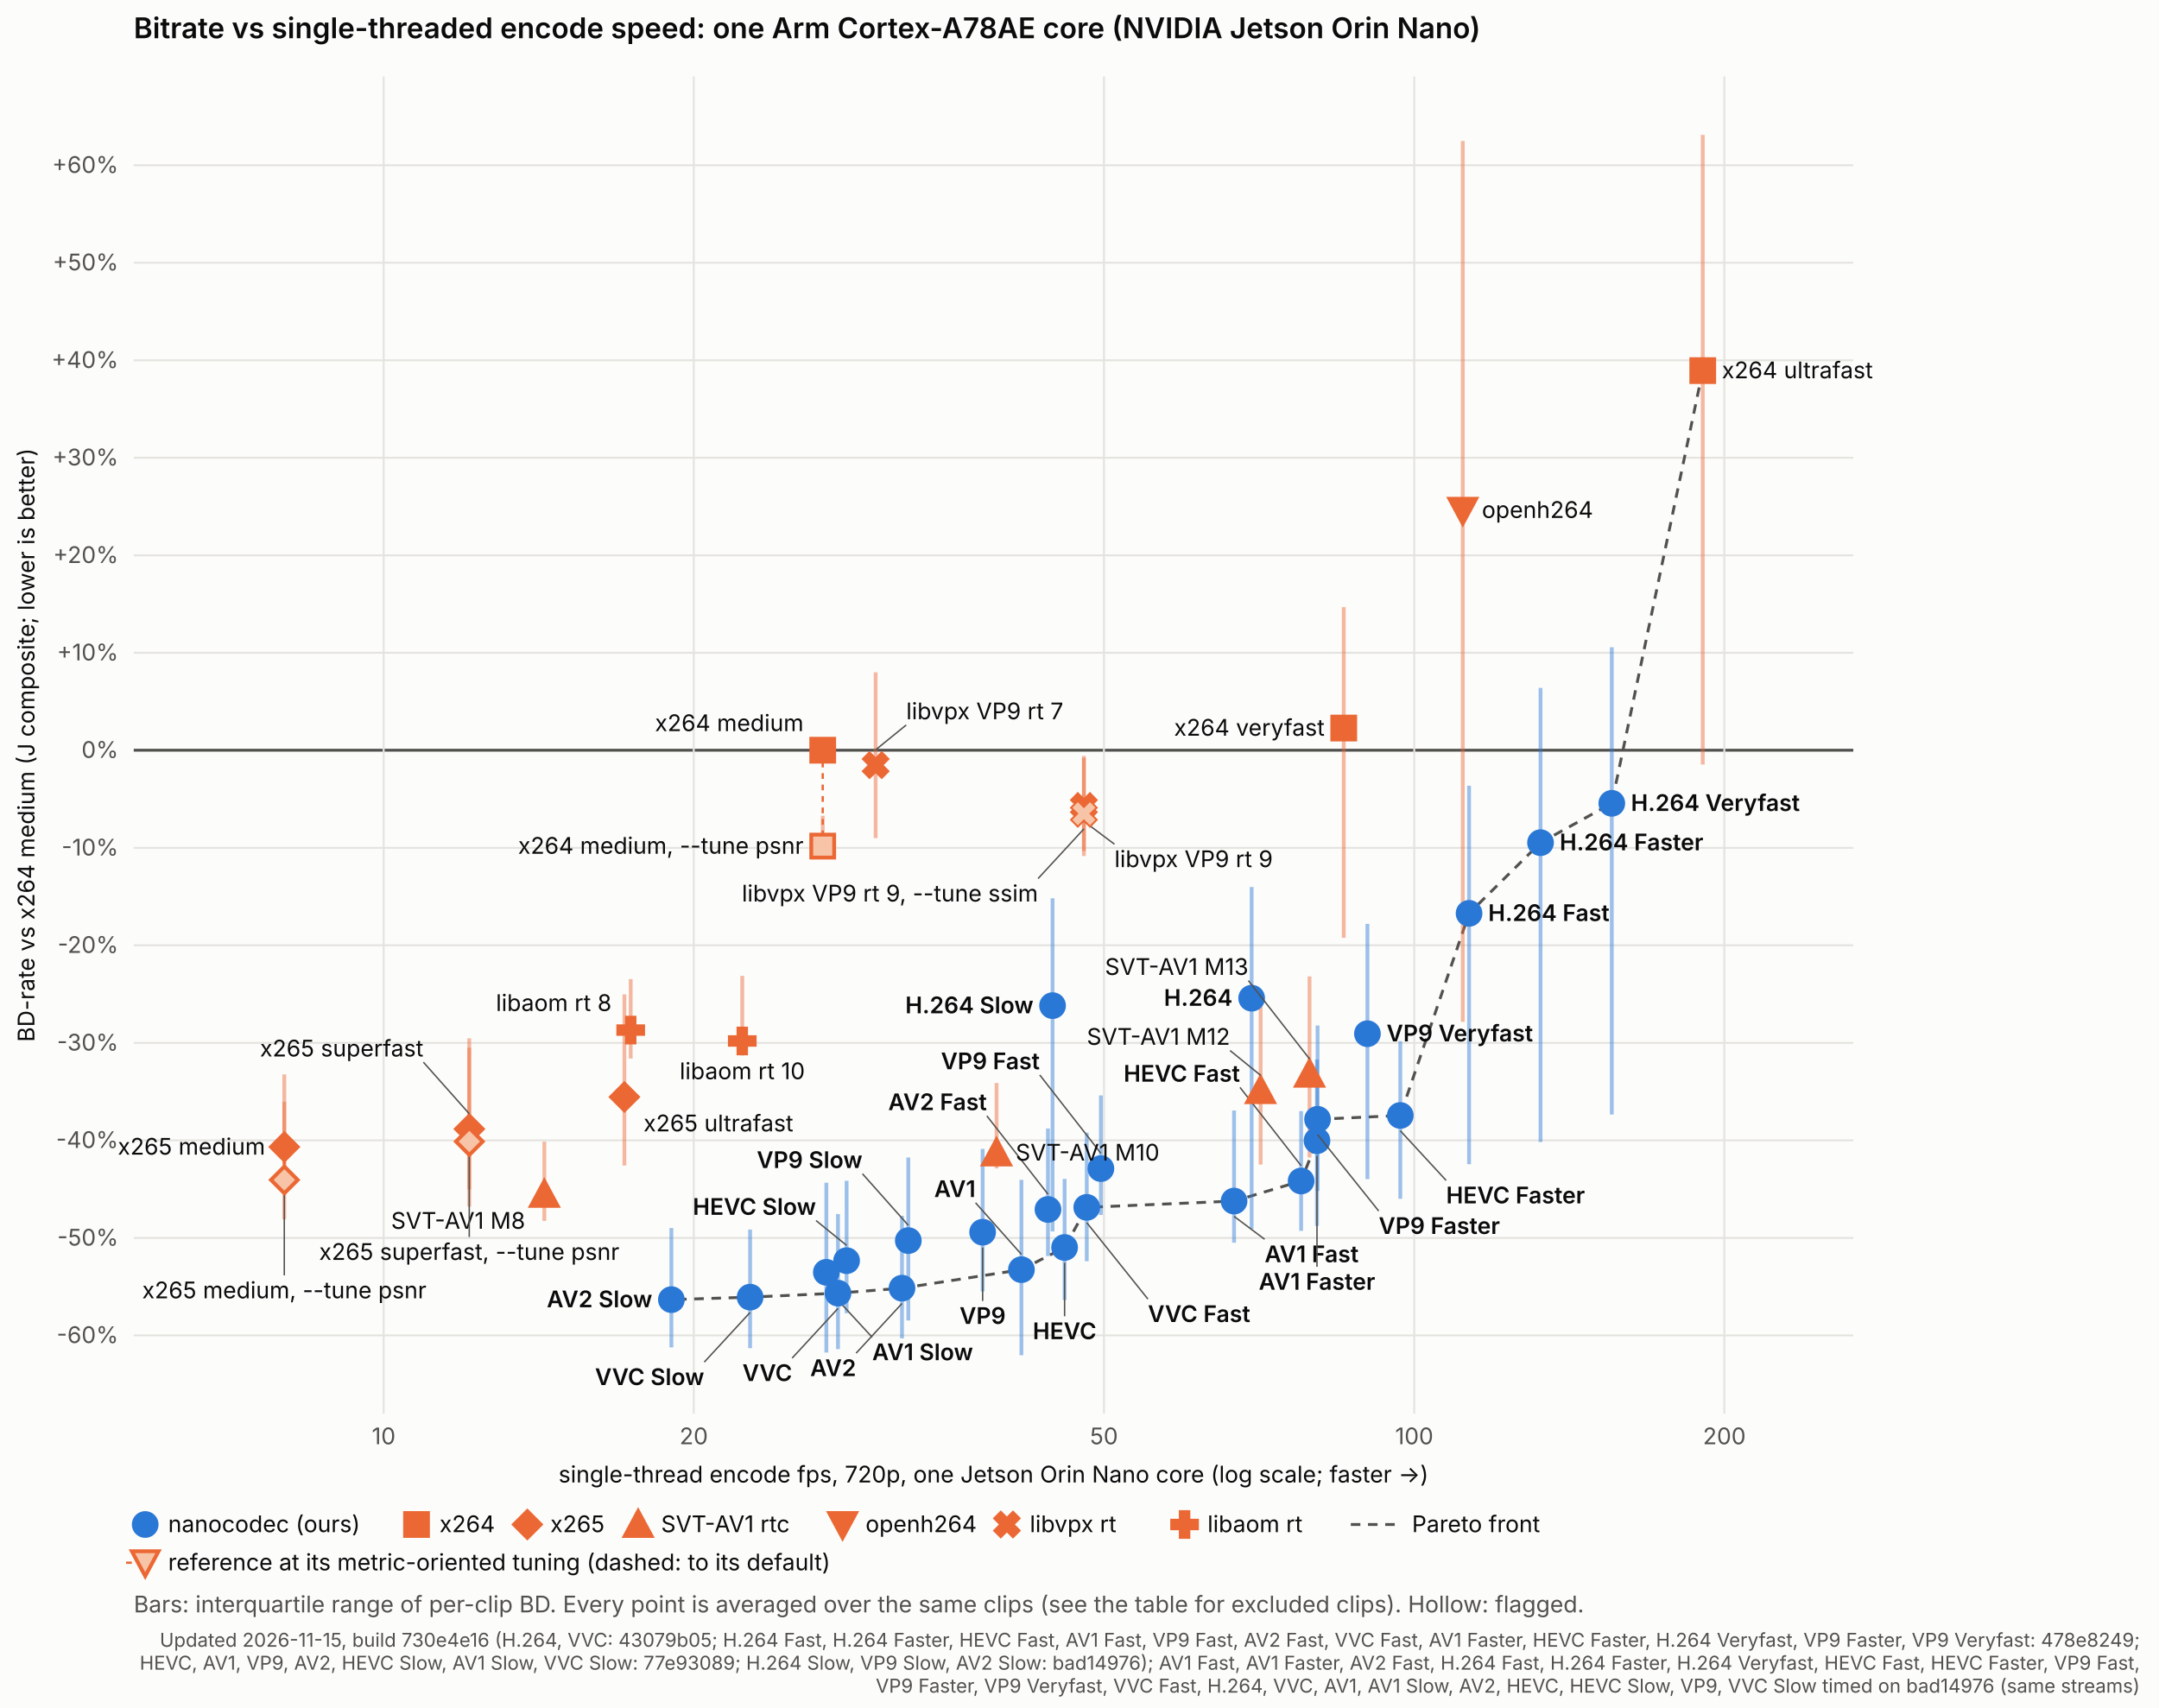
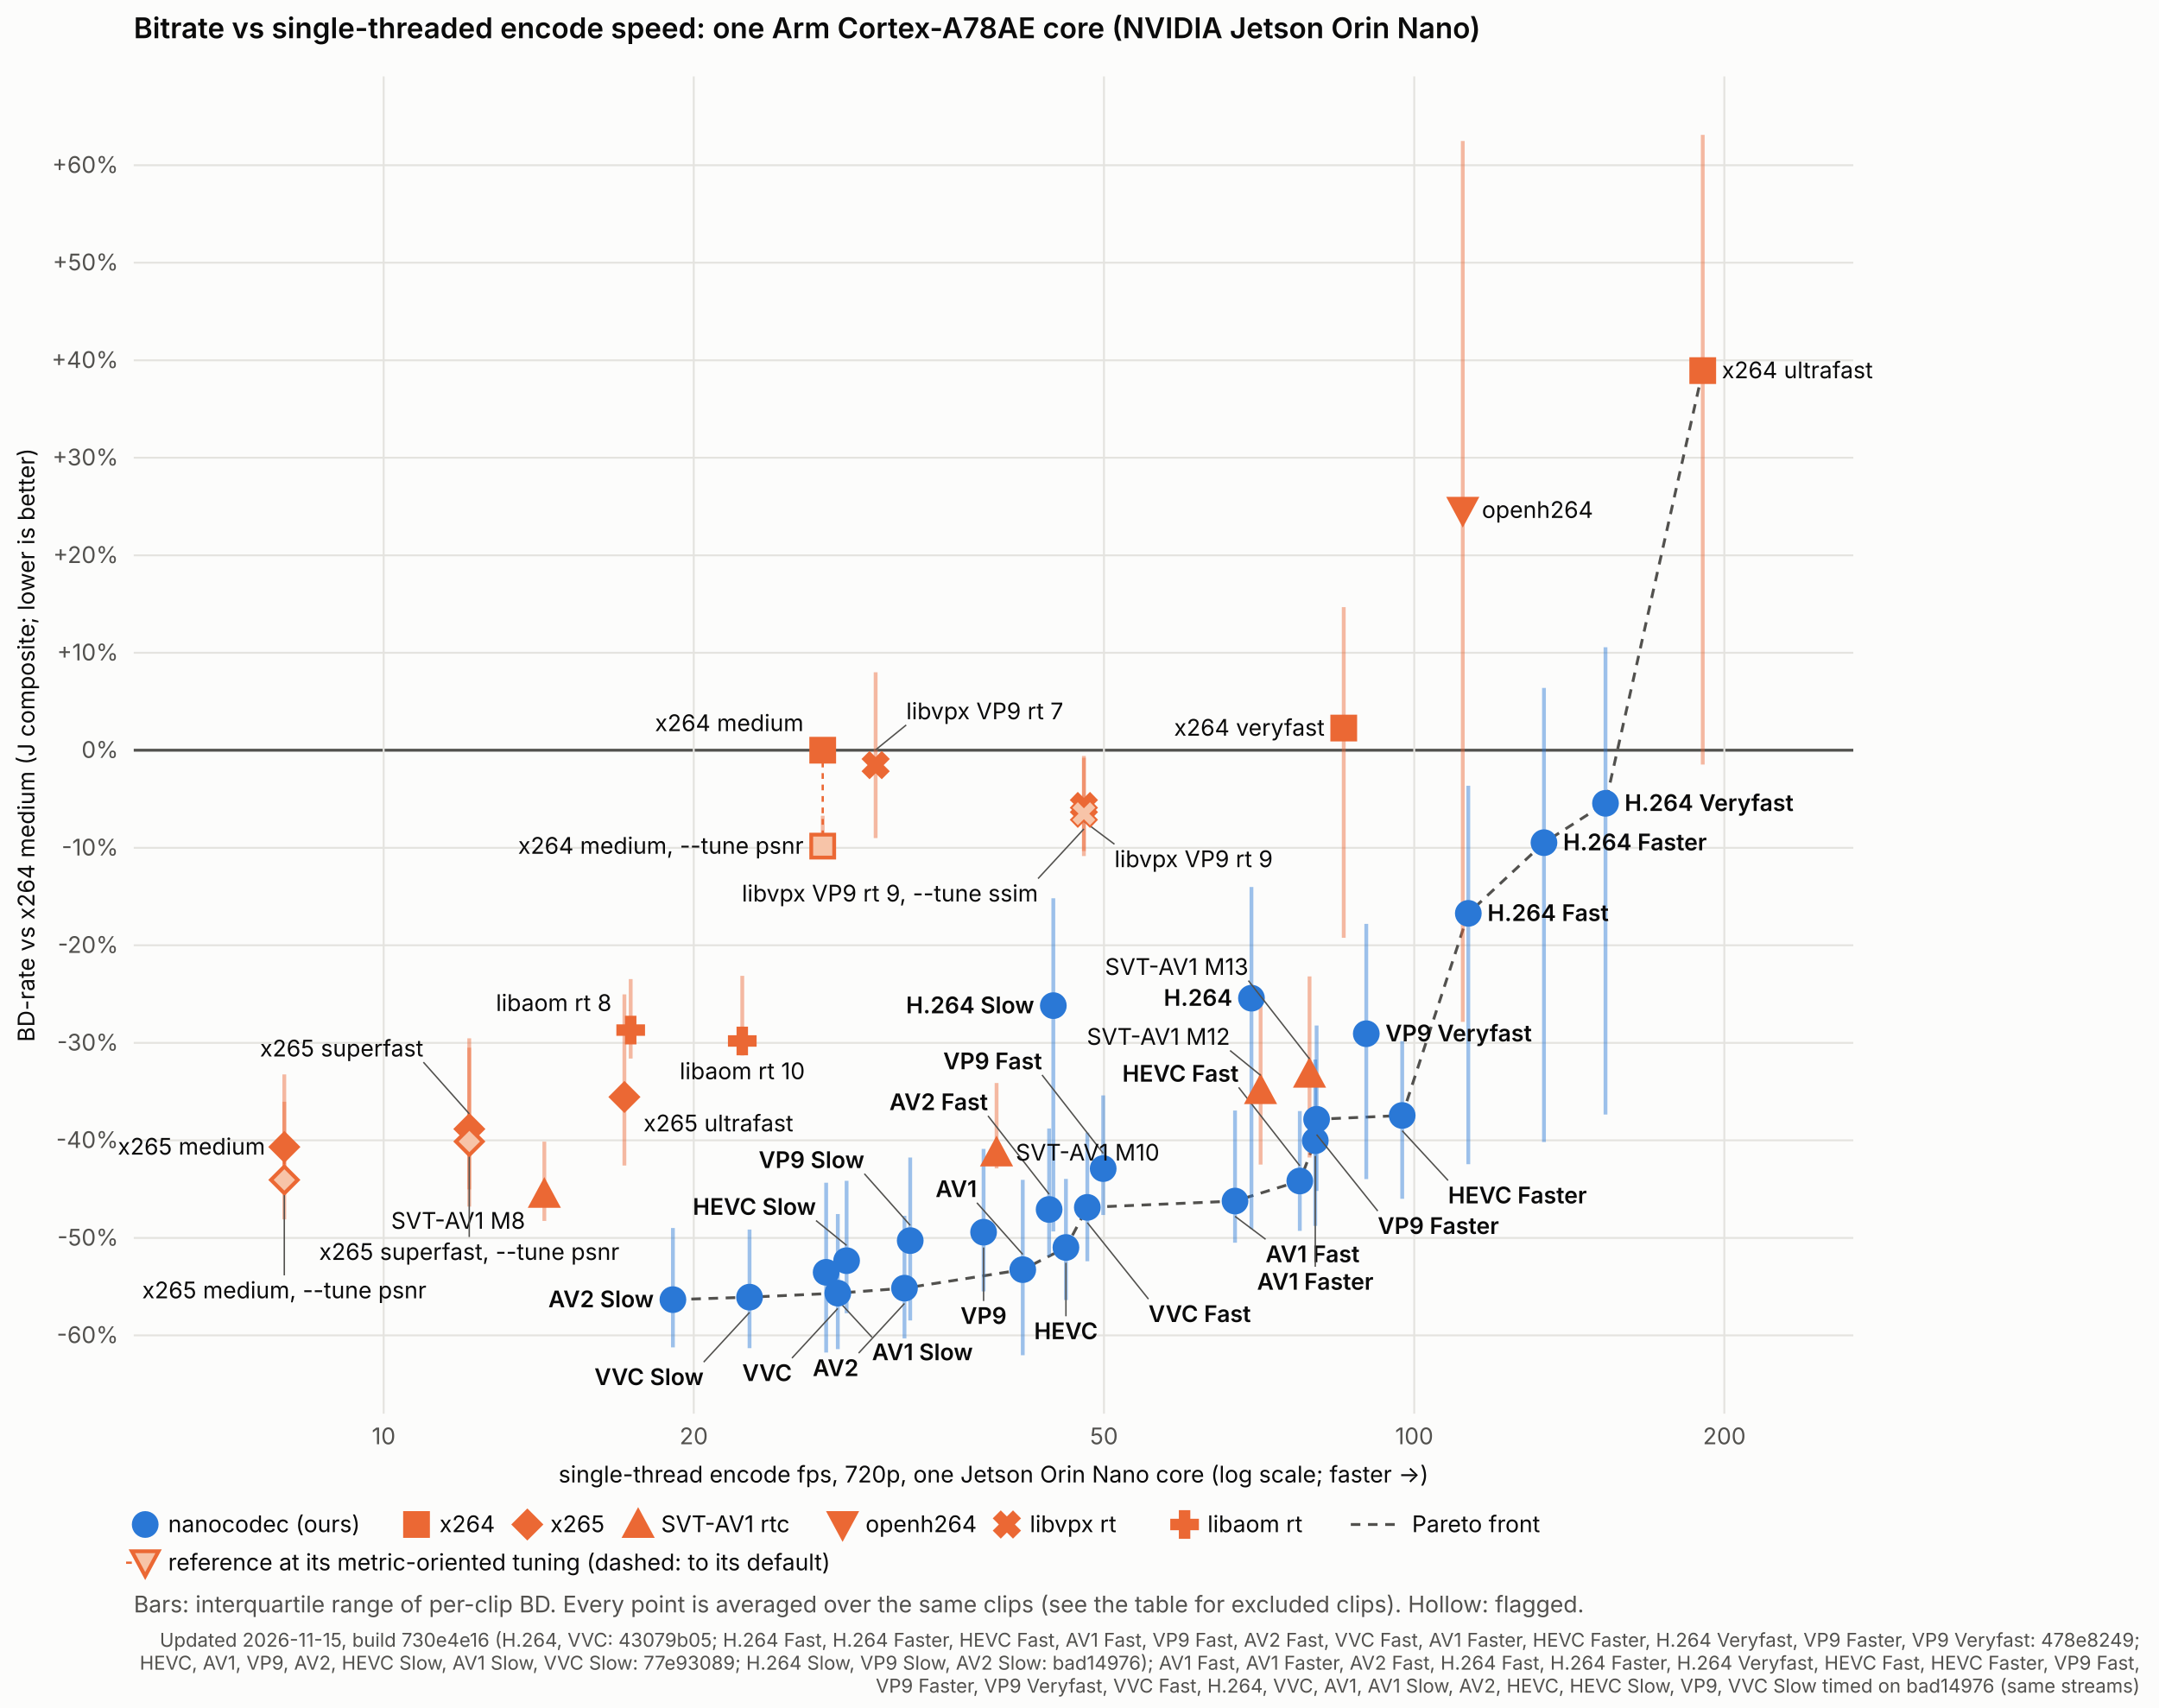
<svg xmlns="http://www.w3.org/2000/svg" viewBox="0 0 1130 894" width="1130" height="894" font-family="system-ui, -apple-system, Segoe UI, sans-serif" font-size="12">
  <rect width="1130" height="894" fill="#fcfcfb" />
  <text x="70" y="20" font-size="15" font-weight="600" fill="#0b0b0b">Bitrate vs single-threaded encode speed: one Arm Cortex-A78AE core (NVIDIA Jetson Orin Nano)</text>
  <text x="70" y="35" fill="#52514e" />
  <line x1="70" x2="970" y1="699.0" y2="699.0" stroke="#e4e3df" stroke-width="1" />
  <text x="62" y="703.0" text-anchor="end" fill="#52514e">-60%</text>
  <line x1="70" x2="970" y1="648.0" y2="648.0" stroke="#e4e3df" stroke-width="1" />
  <text x="62" y="652.0" text-anchor="end" fill="#52514e">-50%</text>
  <line x1="70" x2="970" y1="596.9" y2="596.9" stroke="#e4e3df" stroke-width="1" />
  <text x="62" y="600.9" text-anchor="end" fill="#52514e">-40%</text>
  <line x1="70" x2="970" y1="545.9" y2="545.9" stroke="#e4e3df" stroke-width="1" />
  <text x="62" y="549.9" text-anchor="end" fill="#52514e">-30%</text>
  <line x1="70" x2="970" y1="494.8" y2="494.8" stroke="#e4e3df" stroke-width="1" />
  <text x="62" y="498.8" text-anchor="end" fill="#52514e">-20%</text>
  <line x1="70" x2="970" y1="443.8" y2="443.8" stroke="#e4e3df" stroke-width="1" />
  <text x="62" y="447.8" text-anchor="end" fill="#52514e">-10%</text>
  <line x1="70" x2="970" y1="392.7" y2="392.7" stroke="#52514e" stroke-width="1.5" />
  <text x="62" y="396.7" text-anchor="end" fill="#52514e">0%</text>
  <line x1="70" x2="970" y1="341.7" y2="341.7" stroke="#e4e3df" stroke-width="1" />
  <text x="62" y="345.7" text-anchor="end" fill="#52514e">+10%</text>
  <line x1="70" x2="970" y1="290.7" y2="290.7" stroke="#e4e3df" stroke-width="1" />
  <text x="62" y="294.7" text-anchor="end" fill="#52514e">+20%</text>
  <line x1="70" x2="970" y1="239.6" y2="239.6" stroke="#e4e3df" stroke-width="1" />
  <text x="62" y="243.6" text-anchor="end" fill="#52514e">+30%</text>
  <line x1="70" x2="970" y1="188.6" y2="188.6" stroke="#e4e3df" stroke-width="1" />
  <text x="62" y="192.6" text-anchor="end" fill="#52514e">+40%</text>
  <line x1="70" x2="970" y1="137.5" y2="137.5" stroke="#e4e3df" stroke-width="1" />
  <text x="62" y="141.5" text-anchor="end" fill="#52514e">+50%</text>
  <line x1="70" x2="970" y1="86.5" y2="86.5" stroke="#e4e3df" stroke-width="1" />
  <text x="62" y="90.5" text-anchor="end" fill="#52514e">+60%</text>
  <line x1="200.8" x2="200.8" y1="40" y2="740" stroke="#e4e3df" />
  <text x="200.8" y="756" text-anchor="middle" fill="#52514e">10</text>
  <line x1="363.1" x2="363.1" y1="40" y2="740" stroke="#e4e3df" />
  <text x="363.1" y="756" text-anchor="middle" fill="#52514e">20</text>
  <line x1="577.8" x2="577.8" y1="40" y2="740" stroke="#e4e3df" />
  <text x="577.8" y="756" text-anchor="middle" fill="#52514e">50</text>
  <line x1="740.2" x2="740.2" y1="40" y2="740" stroke="#e4e3df" />
  <text x="740.2" y="756" text-anchor="middle" fill="#52514e">100</text>
  <line x1="902.5" x2="902.5" y1="40" y2="740" stroke="#e4e3df" />
  <text x="902.5" y="756" text-anchor="middle" fill="#52514e">200</text>
  <text x="520.0" y="776" text-anchor="middle" fill="#0b0b0b">single-thread encode fps, 720p, one Jetson Orin Nano core (log scale; faster →)</text>
  <text transform="translate(18,390.0) rotate(-90)" text-anchor="middle" fill="#0b0b0b">BD-rate vs x264 medium (J composite; lower is better)</text>
-   <polyline points="891.2,194.0 843.6,420.5 806.3,441.1 768.9,478.1 732.9,583.9 689.6,585.9 689.3,597.1 681.0,618.2 645.9,628.7 568.8,632.0 557.2,653.0 534.6,664.6 472.1,674.3 438.6,676.9 392.6,679.0 351.4,680.3" fill="none" stroke="#52514e" stroke-width="1.5" stroke-dasharray="5 4" />
+   <polyline points="891.2,194.0 840.3,420.5 808.1,441.1 768.5,478.1 733.9,583.9 689.1,585.9 688.4,597.1 680.3,618.2 646.4,628.7 569.1,632.0 557.9,653.0 535.3,664.6 473.4,674.3 438.5,676.9 392.3,679.0 352.2,680.3" fill="none" stroke="#52514e" stroke-width="1.5" stroke-dasharray="5 4" />
  <line x1="430.6" y1="392.7" x2="430.6" y2="442.9" stroke="#eb6834" stroke-width="1.2" stroke-dasharray="3 3" />
  <line x1="245.6" y1="591.0" x2="245.6" y2="597.5" stroke="#eb6834" stroke-width="1.2" stroke-dasharray="3 3" />
  <line x1="148.8" y1="600.4" x2="148.8" y2="617.6" stroke="#eb6834" stroke-width="1.2" stroke-dasharray="3 3" />
  <line x1="567.3" y1="421.9" x2="567.3" y2="425.9" stroke="#eb6834" stroke-width="1.2" stroke-dasharray="3 3" />
  <line x1="430.6" x2="430.6" y1="392.7" y2="392.7" stroke="#eb6834" stroke-opacity="0.45" stroke-width="2" />
-   <line x1="550.9" x2="550.9" y1="644.6" y2="470.2" stroke="#2a78d6" stroke-opacity="0.45" stroke-width="2" />
-   <line x1="655.1" x2="655.1" y1="643.3" y2="464.3" stroke="#2a78d6" stroke-opacity="0.45" stroke-width="2" />
-   <line x1="768.9" x2="768.9" y1="609.4" y2="411.3" stroke="#2a78d6" stroke-opacity="0.45" stroke-width="2" />
-   <line x1="806.3" x2="806.3" y1="597.8" y2="360.1" stroke="#2a78d6" stroke-opacity="0.45" stroke-width="2" />
-   <line x1="843.6" x2="843.6" y1="583.4" y2="338.8" stroke="#2a78d6" stroke-opacity="0.45" stroke-width="2" />
+   <line x1="551.3" x2="551.3" y1="644.6" y2="470.2" stroke="#2a78d6" stroke-opacity="0.45" stroke-width="2" />
+   <line x1="655.0" x2="655.0" y1="643.3" y2="464.3" stroke="#2a78d6" stroke-opacity="0.45" stroke-width="2" />
+   <line x1="768.5" x2="768.5" y1="609.4" y2="411.3" stroke="#2a78d6" stroke-opacity="0.45" stroke-width="2" />
+   <line x1="808.1" x2="808.1" y1="597.8" y2="360.1" stroke="#2a78d6" stroke-opacity="0.45" stroke-width="2" />
+   <line x1="840.3" x2="840.3" y1="583.4" y2="338.8" stroke="#2a78d6" stroke-opacity="0.45" stroke-width="2" />
  <line x1="443.1" x2="443.1" y1="687.4" y2="618.1" stroke="#2a78d6" stroke-opacity="0.45" stroke-width="2" />
-   <line x1="557.2" x2="557.2" y1="680.5" y2="617.1" stroke="#2a78d6" stroke-opacity="0.45" stroke-width="2" />
-   <line x1="681.0" x2="681.0" y1="644.3" y2="581.6" stroke="#2a78d6" stroke-opacity="0.45" stroke-width="2" />
-   <line x1="732.9" x2="732.9" y1="627.5" y2="545.0" stroke="#2a78d6" stroke-opacity="0.45" stroke-width="2" />
-   <line x1="432.5" x2="432.5" y1="708.0" y2="619.1" stroke="#2a78d6" stroke-opacity="0.45" stroke-width="2" />
-   <line x1="534.6" x2="534.6" y1="709.4" y2="617.6" stroke="#2a78d6" stroke-opacity="0.45" stroke-width="2" />
-   <line x1="645.9" x2="645.9" y1="650.5" y2="581.3" stroke="#2a78d6" stroke-opacity="0.45" stroke-width="2" />
-   <line x1="689.3" x2="689.3" y1="641.7" y2="554.6" stroke="#2a78d6" stroke-opacity="0.45" stroke-width="2" />
-   <line x1="475.4" x2="475.4" y1="691.2" y2="605.9" stroke="#2a78d6" stroke-opacity="0.45" stroke-width="2" />
-   <line x1="514.3" x2="514.3" y1="676.0" y2="601.4" stroke="#2a78d6" stroke-opacity="0.45" stroke-width="2" />
-   <line x1="576.2" x2="576.2" y1="636.0" y2="573.4" stroke="#2a78d6" stroke-opacity="0.45" stroke-width="2" />
-   <line x1="689.6" x2="689.6" y1="623.4" y2="536.8" stroke="#2a78d6" stroke-opacity="0.45" stroke-width="2" />
-   <line x1="715.7" x2="715.7" y1="617.2" y2="483.6" stroke="#2a78d6" stroke-opacity="0.45" stroke-width="2" />
-   <line x1="351.4" x2="351.4" y1="705.3" y2="642.8" stroke="#2a78d6" stroke-opacity="0.45" stroke-width="2" />
-   <line x1="472.1" x2="472.1" y1="700.6" y2="636.4" stroke="#2a78d6" stroke-opacity="0.45" stroke-width="2" />
-   <line x1="548.5" x2="548.5" y1="657.5" y2="590.7" stroke="#2a78d6" stroke-opacity="0.45" stroke-width="2" />
-   <line x1="392.6" x2="392.6" y1="705.7" y2="643.6" stroke="#2a78d6" stroke-opacity="0.45" stroke-width="2" />
-   <line x1="438.6" x2="438.6" y1="706.2" y2="635.5" stroke="#2a78d6" stroke-opacity="0.45" stroke-width="2" />
-   <line x1="568.8" x2="568.8" y1="660.2" y2="592.9" stroke="#2a78d6" stroke-opacity="0.45" stroke-width="2" />
+   <line x1="557.9" x2="557.9" y1="680.5" y2="617.1" stroke="#2a78d6" stroke-opacity="0.45" stroke-width="2" />
+   <line x1="680.3" x2="680.3" y1="644.3" y2="581.6" stroke="#2a78d6" stroke-opacity="0.45" stroke-width="2" />
+   <line x1="733.9" x2="733.9" y1="627.5" y2="545.0" stroke="#2a78d6" stroke-opacity="0.45" stroke-width="2" />
+   <line x1="432.4" x2="432.4" y1="708.0" y2="619.1" stroke="#2a78d6" stroke-opacity="0.45" stroke-width="2" />
+   <line x1="535.3" x2="535.3" y1="709.4" y2="617.6" stroke="#2a78d6" stroke-opacity="0.45" stroke-width="2" />
+   <line x1="646.4" x2="646.4" y1="650.5" y2="581.3" stroke="#2a78d6" stroke-opacity="0.45" stroke-width="2" />
+   <line x1="688.4" x2="688.4" y1="641.7" y2="554.6" stroke="#2a78d6" stroke-opacity="0.45" stroke-width="2" />
+   <line x1="476.4" x2="476.4" y1="691.2" y2="605.9" stroke="#2a78d6" stroke-opacity="0.45" stroke-width="2" />
+   <line x1="514.8" x2="514.8" y1="676.0" y2="601.4" stroke="#2a78d6" stroke-opacity="0.45" stroke-width="2" />
+   <line x1="577.4" x2="577.4" y1="636.0" y2="573.4" stroke="#2a78d6" stroke-opacity="0.45" stroke-width="2" />
+   <line x1="689.1" x2="689.1" y1="623.4" y2="536.8" stroke="#2a78d6" stroke-opacity="0.45" stroke-width="2" />
+   <line x1="715.1" x2="715.1" y1="617.2" y2="483.6" stroke="#2a78d6" stroke-opacity="0.45" stroke-width="2" />
+   <line x1="352.2" x2="352.2" y1="705.3" y2="642.8" stroke="#2a78d6" stroke-opacity="0.45" stroke-width="2" />
+   <line x1="473.4" x2="473.4" y1="700.6" y2="636.4" stroke="#2a78d6" stroke-opacity="0.45" stroke-width="2" />
+   <line x1="549.1" x2="549.1" y1="657.5" y2="590.7" stroke="#2a78d6" stroke-opacity="0.45" stroke-width="2" />
+   <line x1="392.3" x2="392.3" y1="705.7" y2="643.6" stroke="#2a78d6" stroke-opacity="0.45" stroke-width="2" />
+   <line x1="438.5" x2="438.5" y1="706.2" y2="635.5" stroke="#2a78d6" stroke-opacity="0.45" stroke-width="2" />
+   <line x1="569.1" x2="569.1" y1="660.2" y2="592.9" stroke="#2a78d6" stroke-opacity="0.45" stroke-width="2" />
  <line x1="765.6" x2="765.6" y1="534.9" y2="73.8" stroke="#eb6834" stroke-opacity="0.45" stroke-width="2" />
  <line x1="891.2" x2="891.2" y1="400.2" y2="70.6" stroke="#eb6834" stroke-opacity="0.45" stroke-width="2" />
  <line x1="703.3" x2="703.3" y1="490.9" y2="317.8" stroke="#eb6834" stroke-opacity="0.45" stroke-width="2" />
  <line x1="326.8" x2="326.8" y1="610.1" y2="520.5" stroke="#eb6834" stroke-opacity="0.45" stroke-width="2" />
  <line x1="245.6" x2="245.6" y1="622.6" y2="543.5" stroke="#eb6834" stroke-opacity="0.45" stroke-width="2" />
  <line x1="148.8" x2="148.8" y1="613.8" y2="562.4" stroke="#eb6834" stroke-opacity="0.45" stroke-width="2" />
  <line x1="284.9" x2="284.9" y1="639.1" y2="597.6" stroke="#eb6834" stroke-opacity="0.45" stroke-width="2" />
  <line x1="521.6" x2="521.6" y1="611.6" y2="566.9" stroke="#eb6834" stroke-opacity="0.45" stroke-width="2" />
  <line x1="659.8" x2="659.8" y1="609.6" y2="518.6" stroke="#eb6834" stroke-opacity="0.45" stroke-width="2" />
  <line x1="685.4" x2="685.4" y1="605.9" y2="511.1" stroke="#eb6834" stroke-opacity="0.45" stroke-width="2" />
  <line x1="458.3" x2="458.3" y1="438.7" y2="351.9" stroke="#eb6834" stroke-opacity="0.45" stroke-width="2" />
  <line x1="567.3" x2="567.3" y1="445.5" y2="396.7" stroke="#eb6834" stroke-opacity="0.45" stroke-width="2" />
  <line x1="330.1" x2="330.1" y1="554.1" y2="512.5" stroke="#eb6834" stroke-opacity="0.45" stroke-width="2" />
  <line x1="388.5" x2="388.5" y1="552.5" y2="510.8" stroke="#eb6834" stroke-opacity="0.45" stroke-width="2" />
  <line x1="430.6" x2="430.6" y1="445.3" y2="427.0" stroke="#eb6834" stroke-opacity="0.45" stroke-width="2" />
  <line x1="245.6" x2="245.6" y1="631.6" y2="548.4" stroke="#eb6834" stroke-opacity="0.45" stroke-width="2" />
  <line x1="148.8" x2="148.8" y1="638.3" y2="576.7" stroke="#eb6834" stroke-opacity="0.45" stroke-width="2" />
  <line x1="567.3" x2="567.3" y1="448.1" y2="395.7" stroke="#eb6834" stroke-opacity="0.45" stroke-width="2" />
  <g>
    <rect x="424.6" y="386.7" width="12" height="12" fill="#eb6834" stroke="#eb6834" stroke-width="2" />
  </g>
  <text x="420.6" y="382.7" text-anchor="end" fill="#0b0b0b">x264 medium</text>
  <g>
-     <circle cx="550.9" cy="526.4" r="6" fill="#2a78d6" stroke="#2a78d6" stroke-width="2" />
-   </g>
-   <text x="540.9" y="530.4" text-anchor="end" fill="#0b0b0b" font-weight="600">H.264 Slow</text>
-   <g>
-     <circle cx="655.1" cy="522.5" r="6" fill="#2a78d6" stroke="#2a78d6" stroke-width="2" />
-   </g>
-   <text x="645.1" y="526.5" text-anchor="end" fill="#0b0b0b" font-weight="600">H.264</text>
-   <g>
-     <circle cx="768.9" cy="478.1" r="6" fill="#2a78d6" stroke="#2a78d6" stroke-width="2" />
-   </g>
-   <text x="778.9" y="482.1" text-anchor="start" fill="#0b0b0b" font-weight="600">H.264 Fast</text>
-   <g>
-     <circle cx="806.3" cy="441.1" r="6" fill="#2a78d6" stroke="#2a78d6" stroke-width="2" />
-   </g>
-   <text x="816.3" y="445.1" text-anchor="start" fill="#0b0b0b" font-weight="600">H.264 Faster</text>
-   <g>
-     <circle cx="843.6" cy="420.5" r="6" fill="#2a78d6" stroke="#2a78d6" stroke-width="2" />
-   </g>
-   <text x="853.6" y="424.5" text-anchor="start" fill="#0b0b0b" font-weight="600">H.264 Veryfast</text>
+     <circle cx="551.3" cy="526.4" r="6" fill="#2a78d6" stroke="#2a78d6" stroke-width="2" />
+   </g>
+   <text x="541.3" y="530.4" text-anchor="end" fill="#0b0b0b" font-weight="600">H.264 Slow</text>
+   <g>
+     <circle cx="655.0" cy="522.5" r="6" fill="#2a78d6" stroke="#2a78d6" stroke-width="2" />
+   </g>
+   <text x="645.0" y="526.5" text-anchor="end" fill="#0b0b0b" font-weight="600">H.264</text>
+   <g>
+     <circle cx="768.5" cy="478.1" r="6" fill="#2a78d6" stroke="#2a78d6" stroke-width="2" />
+   </g>
+   <text x="778.5" y="482.1" text-anchor="start" fill="#0b0b0b" font-weight="600">H.264 Fast</text>
+   <g>
+     <circle cx="808.1" cy="441.1" r="6" fill="#2a78d6" stroke="#2a78d6" stroke-width="2" />
+   </g>
+   <text x="818.1" y="445.1" text-anchor="start" fill="#0b0b0b" font-weight="600">H.264 Faster</text>
+   <g>
+     <circle cx="840.3" cy="420.5" r="6" fill="#2a78d6" stroke="#2a78d6" stroke-width="2" />
+   </g>
+   <text x="850.3" y="424.5" text-anchor="start" fill="#0b0b0b" font-weight="600">H.264 Veryfast</text>
  <g>
    <circle cx="443.1" cy="659.9" r="6" fill="#2a78d6" stroke="#2a78d6" stroke-width="2" />
  </g>
  <line x1="443.1" y1="651.9" x2="427.1" y2="638.9" stroke="#52514e" stroke-width="0.75" />
  <text x="427.1" y="635.9" text-anchor="end" fill="#0b0b0b" font-weight="600">HEVC Slow</text>
  <g>
-     <circle cx="557.2" cy="653.0" r="6" fill="#2a78d6" stroke="#2a78d6" stroke-width="2" />
-   </g>
-   <line x1="557.2" y1="661.0" x2="557.2" y2="689.0" stroke="#52514e" stroke-width="0.75" />
-   <text x="557.2" y="701.0" text-anchor="middle" fill="#0b0b0b" font-weight="600">HEVC</text>
-   <g>
-     <circle cx="681.0" cy="618.2" r="6" fill="#2a78d6" stroke="#2a78d6" stroke-width="2" />
-   </g>
-   <line x1="681.0" y1="610.2" x2="649.0" y2="569.2" stroke="#52514e" stroke-width="0.75" />
-   <text x="649.0" y="566.2" text-anchor="end" fill="#0b0b0b" font-weight="600">HEVC Fast</text>
-   <g>
-     <circle cx="732.9" cy="583.9" r="6" fill="#2a78d6" stroke="#2a78d6" stroke-width="2" />
-   </g>
-   <line x1="732.9" y1="591.9" x2="756.9" y2="617.9" stroke="#52514e" stroke-width="0.75" />
-   <text x="756.9" y="629.9" text-anchor="start" fill="#0b0b0b" font-weight="600">HEVC Faster</text>
-   <g>
-     <circle cx="432.5" cy="666.0" r="6" fill="#2a78d6" stroke="#2a78d6" stroke-width="2" />
-   </g>
-   <line x1="432.5" y1="674.0" x2="456.5" y2="700.0" stroke="#52514e" stroke-width="0.75" />
-   <text x="456.5" y="712.0" text-anchor="start" fill="#0b0b0b" font-weight="600">AV1 Slow</text>
-   <g>
-     <circle cx="534.6" cy="664.6" r="6" fill="#2a78d6" stroke="#2a78d6" stroke-width="2" />
-   </g>
-   <line x1="534.6" y1="656.6" x2="510.6" y2="629.6" stroke="#52514e" stroke-width="0.75" />
-   <text x="510.6" y="626.6" text-anchor="end" fill="#0b0b0b" font-weight="600">AV1</text>
-   <g>
-     <circle cx="645.9" cy="628.7" r="6" fill="#2a78d6" stroke="#2a78d6" stroke-width="2" />
-   </g>
-   <line x1="645.9" y1="636.7" x2="661.9" y2="648.7" stroke="#52514e" stroke-width="0.75" />
-   <text x="661.9" y="660.7" text-anchor="start" fill="#0b0b0b" font-weight="600">AV1 Fast</text>
-   <g>
-     <circle cx="689.3" cy="597.1" r="6" fill="#2a78d6" stroke="#2a78d6" stroke-width="2" />
-   </g>
-   <line x1="689.3" y1="605.1" x2="689.3" y2="663.1" stroke="#52514e" stroke-width="0.75" />
-   <text x="689.3" y="675.1" text-anchor="middle" fill="#0b0b0b" font-weight="600">AV1 Faster</text>
-   <g>
-     <circle cx="475.4" cy="649.4" r="6" fill="#2a78d6" stroke="#2a78d6" stroke-width="2" />
-   </g>
-   <line x1="475.4" y1="641.4" x2="451.4" y2="614.4" stroke="#52514e" stroke-width="0.75" />
-   <text x="451.4" y="611.4" text-anchor="end" fill="#0b0b0b" font-weight="600">VP9 Slow</text>
-   <g>
-     <circle cx="514.3" cy="645.0" r="6" fill="#2a78d6" stroke="#2a78d6" stroke-width="2" />
-   </g>
-   <line x1="514.3" y1="653.0" x2="514.3" y2="681.0" stroke="#52514e" stroke-width="0.75" />
-   <text x="514.3" y="693.0" text-anchor="middle" fill="#0b0b0b" font-weight="600">VP9</text>
-   <g>
-     <circle cx="576.2" cy="611.7" r="6" fill="#2a78d6" stroke="#2a78d6" stroke-width="2" />
-   </g>
-   <line x1="576.2" y1="603.7" x2="544.2" y2="562.7" stroke="#52514e" stroke-width="0.75" />
-   <text x="544.2" y="559.7" text-anchor="end" fill="#0b0b0b" font-weight="600">VP9 Fast</text>
-   <g>
-     <circle cx="689.6" cy="585.9" r="6" fill="#2a78d6" stroke="#2a78d6" stroke-width="2" />
-   </g>
-   <line x1="689.6" y1="593.9" x2="721.6" y2="633.9" stroke="#52514e" stroke-width="0.75" />
-   <text x="721.6" y="645.9" text-anchor="start" fill="#0b0b0b" font-weight="600">VP9 Faster</text>
-   <g>
-     <circle cx="715.7" cy="541.1" r="6" fill="#2a78d6" stroke="#2a78d6" stroke-width="2" />
-   </g>
-   <text x="725.7" y="545.1" text-anchor="start" fill="#0b0b0b" font-weight="600">VP9 Veryfast</text>
-   <g>
-     <circle cx="351.4" cy="680.3" r="6" fill="#2a78d6" stroke="#2a78d6" stroke-width="2" />
-   </g>
-   <text x="341.4" y="684.3" text-anchor="end" fill="#0b0b0b" font-weight="600">AV2 Slow</text>
-   <g>
-     <circle cx="472.1" cy="674.3" r="6" fill="#2a78d6" stroke="#2a78d6" stroke-width="2" />
-   </g>
-   <line x1="472.1" y1="682.3" x2="448.1" y2="708.3" stroke="#52514e" stroke-width="0.75" />
-   <text x="448.1" y="720.3" text-anchor="end" fill="#0b0b0b" font-weight="600">AV2</text>
-   <g>
-     <circle cx="548.5" cy="633.1" r="6" fill="#2a78d6" stroke="#2a78d6" stroke-width="2" />
-   </g>
-   <line x1="548.5" y1="625.1" x2="516.5" y2="584.1" stroke="#52514e" stroke-width="0.75" />
-   <text x="516.5" y="581.1" text-anchor="end" fill="#0b0b0b" font-weight="600">AV2 Fast</text>
-   <g>
-     <circle cx="392.6" cy="679.0" r="6" fill="#2a78d6" stroke="#2a78d6" stroke-width="2" />
-   </g>
-   <line x1="392.6" y1="687.0" x2="368.6" y2="713.0" stroke="#52514e" stroke-width="0.75" />
-   <text x="368.6" y="725.0" text-anchor="end" fill="#0b0b0b" font-weight="600">VVC Slow</text>
-   <g>
-     <circle cx="438.6" cy="676.9" r="6" fill="#2a78d6" stroke="#2a78d6" stroke-width="2" />
-   </g>
-   <line x1="438.6" y1="684.9" x2="414.6" y2="710.9" stroke="#52514e" stroke-width="0.75" />
-   <text x="414.6" y="722.9" text-anchor="end" fill="#0b0b0b" font-weight="600">VVC</text>
-   <g>
-     <circle cx="568.8" cy="632.0" r="6" fill="#2a78d6" stroke="#2a78d6" stroke-width="2" />
-   </g>
-   <line x1="568.8" y1="640.0" x2="600.8" y2="680.0" stroke="#52514e" stroke-width="0.75" />
-   <text x="600.8" y="692.0" text-anchor="start" fill="#0b0b0b" font-weight="600">VVC Fast</text>
+     <circle cx="557.9" cy="653.0" r="6" fill="#2a78d6" stroke="#2a78d6" stroke-width="2" />
+   </g>
+   <line x1="557.9" y1="661.0" x2="557.9" y2="689.0" stroke="#52514e" stroke-width="0.75" />
+   <text x="557.9" y="701.0" text-anchor="middle" fill="#0b0b0b" font-weight="600">HEVC</text>
+   <g>
+     <circle cx="680.3" cy="618.2" r="6" fill="#2a78d6" stroke="#2a78d6" stroke-width="2" />
+   </g>
+   <line x1="680.3" y1="610.2" x2="648.3" y2="569.2" stroke="#52514e" stroke-width="0.75" />
+   <text x="648.3" y="566.2" text-anchor="end" fill="#0b0b0b" font-weight="600">HEVC Fast</text>
+   <g>
+     <circle cx="733.9" cy="583.9" r="6" fill="#2a78d6" stroke="#2a78d6" stroke-width="2" />
+   </g>
+   <line x1="733.9" y1="591.9" x2="757.9" y2="617.9" stroke="#52514e" stroke-width="0.75" />
+   <text x="757.9" y="629.9" text-anchor="start" fill="#0b0b0b" font-weight="600">HEVC Faster</text>
+   <g>
+     <circle cx="432.4" cy="666.0" r="6" fill="#2a78d6" stroke="#2a78d6" stroke-width="2" />
+   </g>
+   <line x1="432.4" y1="674.0" x2="456.4" y2="700.0" stroke="#52514e" stroke-width="0.75" />
+   <text x="456.4" y="712.0" text-anchor="start" fill="#0b0b0b" font-weight="600">AV1 Slow</text>
+   <g>
+     <circle cx="535.3" cy="664.6" r="6" fill="#2a78d6" stroke="#2a78d6" stroke-width="2" />
+   </g>
+   <line x1="535.3" y1="656.6" x2="511.3" y2="629.6" stroke="#52514e" stroke-width="0.75" />
+   <text x="511.3" y="626.6" text-anchor="end" fill="#0b0b0b" font-weight="600">AV1</text>
+   <g>
+     <circle cx="646.4" cy="628.7" r="6" fill="#2a78d6" stroke="#2a78d6" stroke-width="2" />
+   </g>
+   <line x1="646.4" y1="636.7" x2="662.4" y2="648.7" stroke="#52514e" stroke-width="0.75" />
+   <text x="662.4" y="660.7" text-anchor="start" fill="#0b0b0b" font-weight="600">AV1 Fast</text>
+   <g>
+     <circle cx="688.4" cy="597.1" r="6" fill="#2a78d6" stroke="#2a78d6" stroke-width="2" />
+   </g>
+   <line x1="688.4" y1="605.1" x2="688.4" y2="663.1" stroke="#52514e" stroke-width="0.75" />
+   <text x="688.4" y="675.1" text-anchor="middle" fill="#0b0b0b" font-weight="600">AV1 Faster</text>
+   <g>
+     <circle cx="476.4" cy="649.4" r="6" fill="#2a78d6" stroke="#2a78d6" stroke-width="2" />
+   </g>
+   <line x1="476.4" y1="641.4" x2="452.4" y2="614.4" stroke="#52514e" stroke-width="0.75" />
+   <text x="452.4" y="611.4" text-anchor="end" fill="#0b0b0b" font-weight="600">VP9 Slow</text>
+   <g>
+     <circle cx="514.8" cy="645.0" r="6" fill="#2a78d6" stroke="#2a78d6" stroke-width="2" />
+   </g>
+   <line x1="514.8" y1="653.0" x2="514.8" y2="681.0" stroke="#52514e" stroke-width="0.75" />
+   <text x="514.8" y="693.0" text-anchor="middle" fill="#0b0b0b" font-weight="600">VP9</text>
+   <g>
+     <circle cx="577.4" cy="611.7" r="6" fill="#2a78d6" stroke="#2a78d6" stroke-width="2" />
+   </g>
+   <line x1="577.4" y1="603.7" x2="545.4" y2="562.7" stroke="#52514e" stroke-width="0.75" />
+   <text x="545.4" y="559.7" text-anchor="end" fill="#0b0b0b" font-weight="600">VP9 Fast</text>
+   <g>
+     <circle cx="689.1" cy="585.9" r="6" fill="#2a78d6" stroke="#2a78d6" stroke-width="2" />
+   </g>
+   <line x1="689.1" y1="593.9" x2="721.1" y2="633.9" stroke="#52514e" stroke-width="0.75" />
+   <text x="721.1" y="645.9" text-anchor="start" fill="#0b0b0b" font-weight="600">VP9 Faster</text>
+   <g>
+     <circle cx="715.1" cy="541.1" r="6" fill="#2a78d6" stroke="#2a78d6" stroke-width="2" />
+   </g>
+   <text x="725.1" y="545.1" text-anchor="start" fill="#0b0b0b" font-weight="600">VP9 Veryfast</text>
+   <g>
+     <circle cx="352.2" cy="680.3" r="6" fill="#2a78d6" stroke="#2a78d6" stroke-width="2" />
+   </g>
+   <text x="342.2" y="684.3" text-anchor="end" fill="#0b0b0b" font-weight="600">AV2 Slow</text>
+   <g>
+     <circle cx="473.4" cy="674.3" r="6" fill="#2a78d6" stroke="#2a78d6" stroke-width="2" />
+   </g>
+   <line x1="473.4" y1="682.3" x2="449.4" y2="708.3" stroke="#52514e" stroke-width="0.75" />
+   <text x="449.4" y="720.3" text-anchor="end" fill="#0b0b0b" font-weight="600">AV2</text>
+   <g>
+     <circle cx="549.1" cy="633.1" r="6" fill="#2a78d6" stroke="#2a78d6" stroke-width="2" />
+   </g>
+   <line x1="549.1" y1="625.1" x2="517.1" y2="584.1" stroke="#52514e" stroke-width="0.75" />
+   <text x="517.1" y="581.1" text-anchor="end" fill="#0b0b0b" font-weight="600">AV2 Fast</text>
+   <g>
+     <circle cx="392.3" cy="679.0" r="6" fill="#2a78d6" stroke="#2a78d6" stroke-width="2" />
+   </g>
+   <line x1="392.3" y1="687.0" x2="368.3" y2="713.0" stroke="#52514e" stroke-width="0.75" />
+   <text x="368.3" y="725.0" text-anchor="end" fill="#0b0b0b" font-weight="600">VVC Slow</text>
+   <g>
+     <circle cx="438.5" cy="676.9" r="6" fill="#2a78d6" stroke="#2a78d6" stroke-width="2" />
+   </g>
+   <line x1="438.5" y1="684.9" x2="414.5" y2="710.9" stroke="#52514e" stroke-width="0.75" />
+   <text x="414.5" y="722.9" text-anchor="end" fill="#0b0b0b" font-weight="600">VVC</text>
+   <g>
+     <circle cx="569.1" cy="632.0" r="6" fill="#2a78d6" stroke="#2a78d6" stroke-width="2" />
+   </g>
+   <line x1="569.1" y1="640.0" x2="601.1" y2="680.0" stroke="#52514e" stroke-width="0.75" />
+   <text x="601.1" y="692.0" text-anchor="start" fill="#0b0b0b" font-weight="600">VVC Fast</text>
  <g>
    <polygon points="765.601,274.072 772.601,261.072 758.601,261.072" fill="#eb6834" stroke="#eb6834" stroke-width="2" />
  </g>
  <text x="775.6" y="271.1" text-anchor="start" fill="#0b0b0b">openh264</text>
  <g>
    <rect x="885.2" y="188.0" width="12" height="12" fill="#eb6834" stroke="#eb6834" stroke-width="2" />
  </g>
  <text x="901.2" y="198.0" text-anchor="start" fill="#0b0b0b">x264 ultrafast</text>
  <g>
    <rect x="697.3" y="375.1" width="12" height="12" fill="#eb6834" stroke="#eb6834" stroke-width="2" />
  </g>
  <text x="693.3" y="385.1" text-anchor="end" fill="#0b0b0b">x264 veryfast</text>
  <g>
    <polygon points="326.811,567.211 333.811,574.211 326.811,581.211 319.811,574.211" fill="#eb6834" stroke="#eb6834" stroke-width="2" />
  </g>
  <text x="336.8" y="592.2" text-anchor="start" fill="#0b0b0b">x265 ultrafast</text>
  <g>
    <polygon points="245.647,583.979 252.647,590.979 245.647,597.979 238.647,590.979" fill="#eb6834" stroke="#eb6834" stroke-width="2" />
  </g>
  <line x1="245.6" y1="583.0" x2="221.6" y2="556.0" stroke="#52514e" stroke-width="0.75" />
  <text x="221.6" y="553.0" text-anchor="end" fill="#0b0b0b">x265 superfast</text>
  <g>
    <polygon points="148.821,593.371 155.821,600.371 148.821,607.371 141.821,600.371" fill="#eb6834" stroke="#eb6834" stroke-width="2" />
  </g>
  <text x="138.8" y="604.4" text-anchor="end" fill="#0b0b0b">x265 medium</text>
  <g>
    <polygon points="284.896,618.237 291.896,631.237 277.896,631.237" fill="#eb6834" stroke="#eb6834" stroke-width="2" />
  </g>
  <text x="274.9" y="643.2" text-anchor="end" fill="#0b0b0b">SVT-AV1 M8</text>
  <g>
    <polygon points="521.574,596.55 528.574,609.55 514.574,609.55" fill="#eb6834" stroke="#eb6834" stroke-width="2" />
  </g>
  <text x="531.6" y="607.5" text-anchor="start" fill="#0b0b0b">SVT-AV1 M10</text>
  <g>
    <polygon points="659.751,563.927 666.751,576.927 652.751,576.927" fill="#eb6834" stroke="#eb6834" stroke-width="2" />
  </g>
  <line x1="659.8" y1="562.9" x2="643.8" y2="549.9" stroke="#52514e" stroke-width="0.75" />
  <text x="643.8" y="546.9" text-anchor="end" fill="#0b0b0b">SVT-AV1 M12</text>
  <g>
    <polygon points="685.389,555.336 692.389,568.336 678.389,568.336" fill="#eb6834" stroke="#eb6834" stroke-width="2" />
  </g>
  <line x1="685.4" y1="554.3" x2="653.4" y2="513.3" stroke="#52514e" stroke-width="0.75" />
  <text x="653.4" y="510.3" text-anchor="end" fill="#0b0b0b">SVT-AV1 M13</text>
  <g>
    <polygon points="461.5,393.8 465.0,397.3 461.8,400.5 465.0,403.7 461.5,407.2 458.3,404.1 455.1,407.2 451.6,403.7 454.8,400.5 451.6,397.3 455.1,393.8 458.3,397.0" fill="#eb6834" stroke="#eb6834" stroke-width="1" />
  </g>
  <line x1="458.3" y1="392.5" x2="474.3" y2="379.5" stroke="#52514e" stroke-width="0.75" />
  <text x="474.3" y="376.5" text-anchor="start" fill="#0b0b0b">libvpx VP9 rt 7</text>
  <g>
    <polygon points="570.5,415.2 574.0,418.8 570.8,421.9 574.0,425.1 570.5,428.7 567.3,425.5 564.1,428.7 560.6,425.1 563.8,421.9 560.6,418.8 564.1,415.2 567.3,418.4" fill="#eb6834" stroke="#eb6834" stroke-width="1" />
  </g>
  <line x1="567.3" y1="429.9" x2="583.3" y2="441.9" stroke="#52514e" stroke-width="0.75" />
  <text x="583.3" y="453.9" text-anchor="start" fill="#0b0b0b">libvpx VP9 rt 9</text>
  <g>
    <polygon points="327.6,532.2 332.6,532.2 332.6,536.7 337.1,536.7 337.1,541.7 332.6,541.7 332.6,546.2 327.6,546.2 327.6,541.7 323.1,541.7 323.1,536.7 327.6,536.7" fill="#eb6834" stroke="#eb6834" stroke-width="1" />
  </g>
  <text x="320.1" y="529.2" text-anchor="end" fill="#0b0b0b">libaom rt 8</text>
  <g>
    <polygon points="386.0,537.9 391.0,537.9 391.0,542.4 395.5,542.4 395.5,547.4 391.0,547.4 391.0,551.9 386.0,551.9 386.0,547.4 381.5,547.4 381.5,542.4 386.0,542.4" fill="#eb6834" stroke="#eb6834" stroke-width="1" />
  </g>
  <text x="388.5" y="564.9" text-anchor="middle" fill="#0b0b0b">libaom rt 10</text>
  <g>
    <rect x="424.6" y="436.9" width="12" height="12" fill="#f7c4a8" stroke="#eb6834" stroke-width="2" />
  </g>
  <text x="420.6" y="446.9" text-anchor="end" fill="#0b0b0b">x264 medium, --tune psnr</text>
  <g>
    <polygon points="245.647,590.525 252.647,597.525 245.647,604.525 238.647,597.525" fill="#f7c4a8" stroke="#eb6834" stroke-width="2" />
  </g>
  <line x1="245.6" y1="605.5" x2="245.6" y2="647.5" stroke="#52514e" stroke-width="0.75" />
  <text x="245.6" y="659.5" text-anchor="middle" fill="#0b0b0b">x265 superfast, --tune psnr</text>
  <g>
    <polygon points="148.821,610.622 155.821,617.622 148.821,624.622 141.821,617.622" fill="#f7c4a8" stroke="#eb6834" stroke-width="2" />
  </g>
  <line x1="148.8" y1="625.6" x2="148.8" y2="667.6" stroke="#52514e" stroke-width="0.75" />
  <text x="148.8" y="679.6" text-anchor="middle" fill="#0b0b0b">x265 medium, --tune psnr</text>
  <g>
    <polygon points="570.5,419.2 574.0,422.8 570.8,425.9 574.0,429.1 570.5,432.7 567.3,429.5 564.1,432.7 560.6,429.1 563.8,425.9 560.6,422.8 564.1,419.2 567.3,422.4" fill="#f7c4a8" stroke="#eb6834" stroke-width="1" />
  </g>
  <line x1="567.3" y1="433.9" x2="543.3" y2="459.9" stroke="#52514e" stroke-width="0.75" />
  <text x="543.3" y="471.9" text-anchor="end" fill="#0b0b0b">libvpx VP9 rt 9, --tune ssim</text>
  <circle cx="76.0" cy="798.0" r="6" fill="#2a78d6" stroke="#2a78d6" stroke-width="2" />
  <text x="88" y="802" fill="#0b0b0b">nanocodec (ours)</text>
  <rect x="212.0" y="792.0" width="12" height="12" fill="#eb6834" stroke="#eb6834" stroke-width="2" />
  <text x="230" y="802" fill="#0b0b0b">x264</text>
  <polygon points="276,791 283,798 276,805 269,798" fill="#eb6834" stroke="#eb6834" stroke-width="2" />
  <text x="288" y="802" fill="#0b0b0b">x265</text>
  <polygon points="334,791 341,804 327,804" fill="#eb6834" stroke="#eb6834" stroke-width="2" />
  <text x="346" y="802" fill="#0b0b0b">SVT-AV1 rtc</text>
  <polygon points="441,805 448,792 434,792" fill="#eb6834" stroke="#eb6834" stroke-width="2" />
  <text x="453" y="802" fill="#0b0b0b">openh264</text>
  <polygon points="530.2,791.3 533.7,794.8 530.5,798.0 533.7,801.2 530.2,804.7 527.0,801.5 523.8,804.7 520.3,801.2 523.5,798.0 520.3,794.8 523.8,791.3 527.0,794.5" fill="#eb6834" stroke="#eb6834" stroke-width="1" />
  <text x="539" y="802" fill="#0b0b0b">libvpx rt</text>
  <polygon points="617.5,791.0 622.5,791.0 622.5,795.5 627.0,795.5 627.0,800.5 622.5,800.5 622.5,805.0 617.5,805.0 617.5,800.5 613.0,800.5 613.0,795.5 617.5,795.5" fill="#eb6834" stroke="#eb6834" stroke-width="1" />
  <text x="632" y="802" fill="#0b0b0b">libaom rt</text>
  <line x1="707" x2="733" y1="798" y2="798" stroke="#52514e" stroke-width="1.5" stroke-dasharray="5 4" />
  <text x="739" y="802" fill="#0b0b0b">Pareto front</text>
  <line x1="66" x2="76" y1="818" y2="818" stroke="#eb6834" stroke-width="1.2" stroke-dasharray="3 3" />
  <polygon points="76,825 83,812 69,812" fill="#f7c4a8" stroke="#eb6834" stroke-width="2" />
  <text x="88" y="822" fill="#0b0b0b">reference at its metric-oriented tuning (dashed: to its default)</text>
  <text x="70" y="844" fill="#52514e">Bars: interquartile range of per-clip BD. Every point is averaged over the same clips (see the table for excluded clips). Hollow: flagged.</text>
  <text x="1120" y="862" font-size="10" text-anchor="end" fill="#52514e">Updated 2026-11-15, build 730e4e16 (H.264, VVC: 43079b05; H.264 Fast, H.264 Faster, HEVC Fast, AV1 Fast, VP9 Fast, AV2 Fast, VVC Fast, AV1 Faster, HEVC Faster, H.264 Veryfast, VP9 Faster, VP9 Veryfast: 478e8249;</text>
  <text x="1120" y="874" font-size="10" text-anchor="end" fill="#52514e">HEVC, AV1, VP9, AV2, HEVC Slow, AV1 Slow, VVC Slow: 77e93089; H.264 Slow, VP9 Slow, AV2 Slow: bad14976); AV1 Fast, AV1 Faster, AV2 Fast, H.264 Fast, H.264 Faster, H.264 Veryfast, HEVC Fast, HEVC Faster, VP9 Fast,</text>
  <text x="1120" y="886" font-size="10" text-anchor="end" fill="#52514e">VP9 Faster, VP9 Veryfast, VVC Fast, H.264, VVC, AV1, AV1 Slow, AV2, HEVC, HEVC Slow, VP9, VVC Slow timed on bad14976 (same streams)</text>
</svg>
